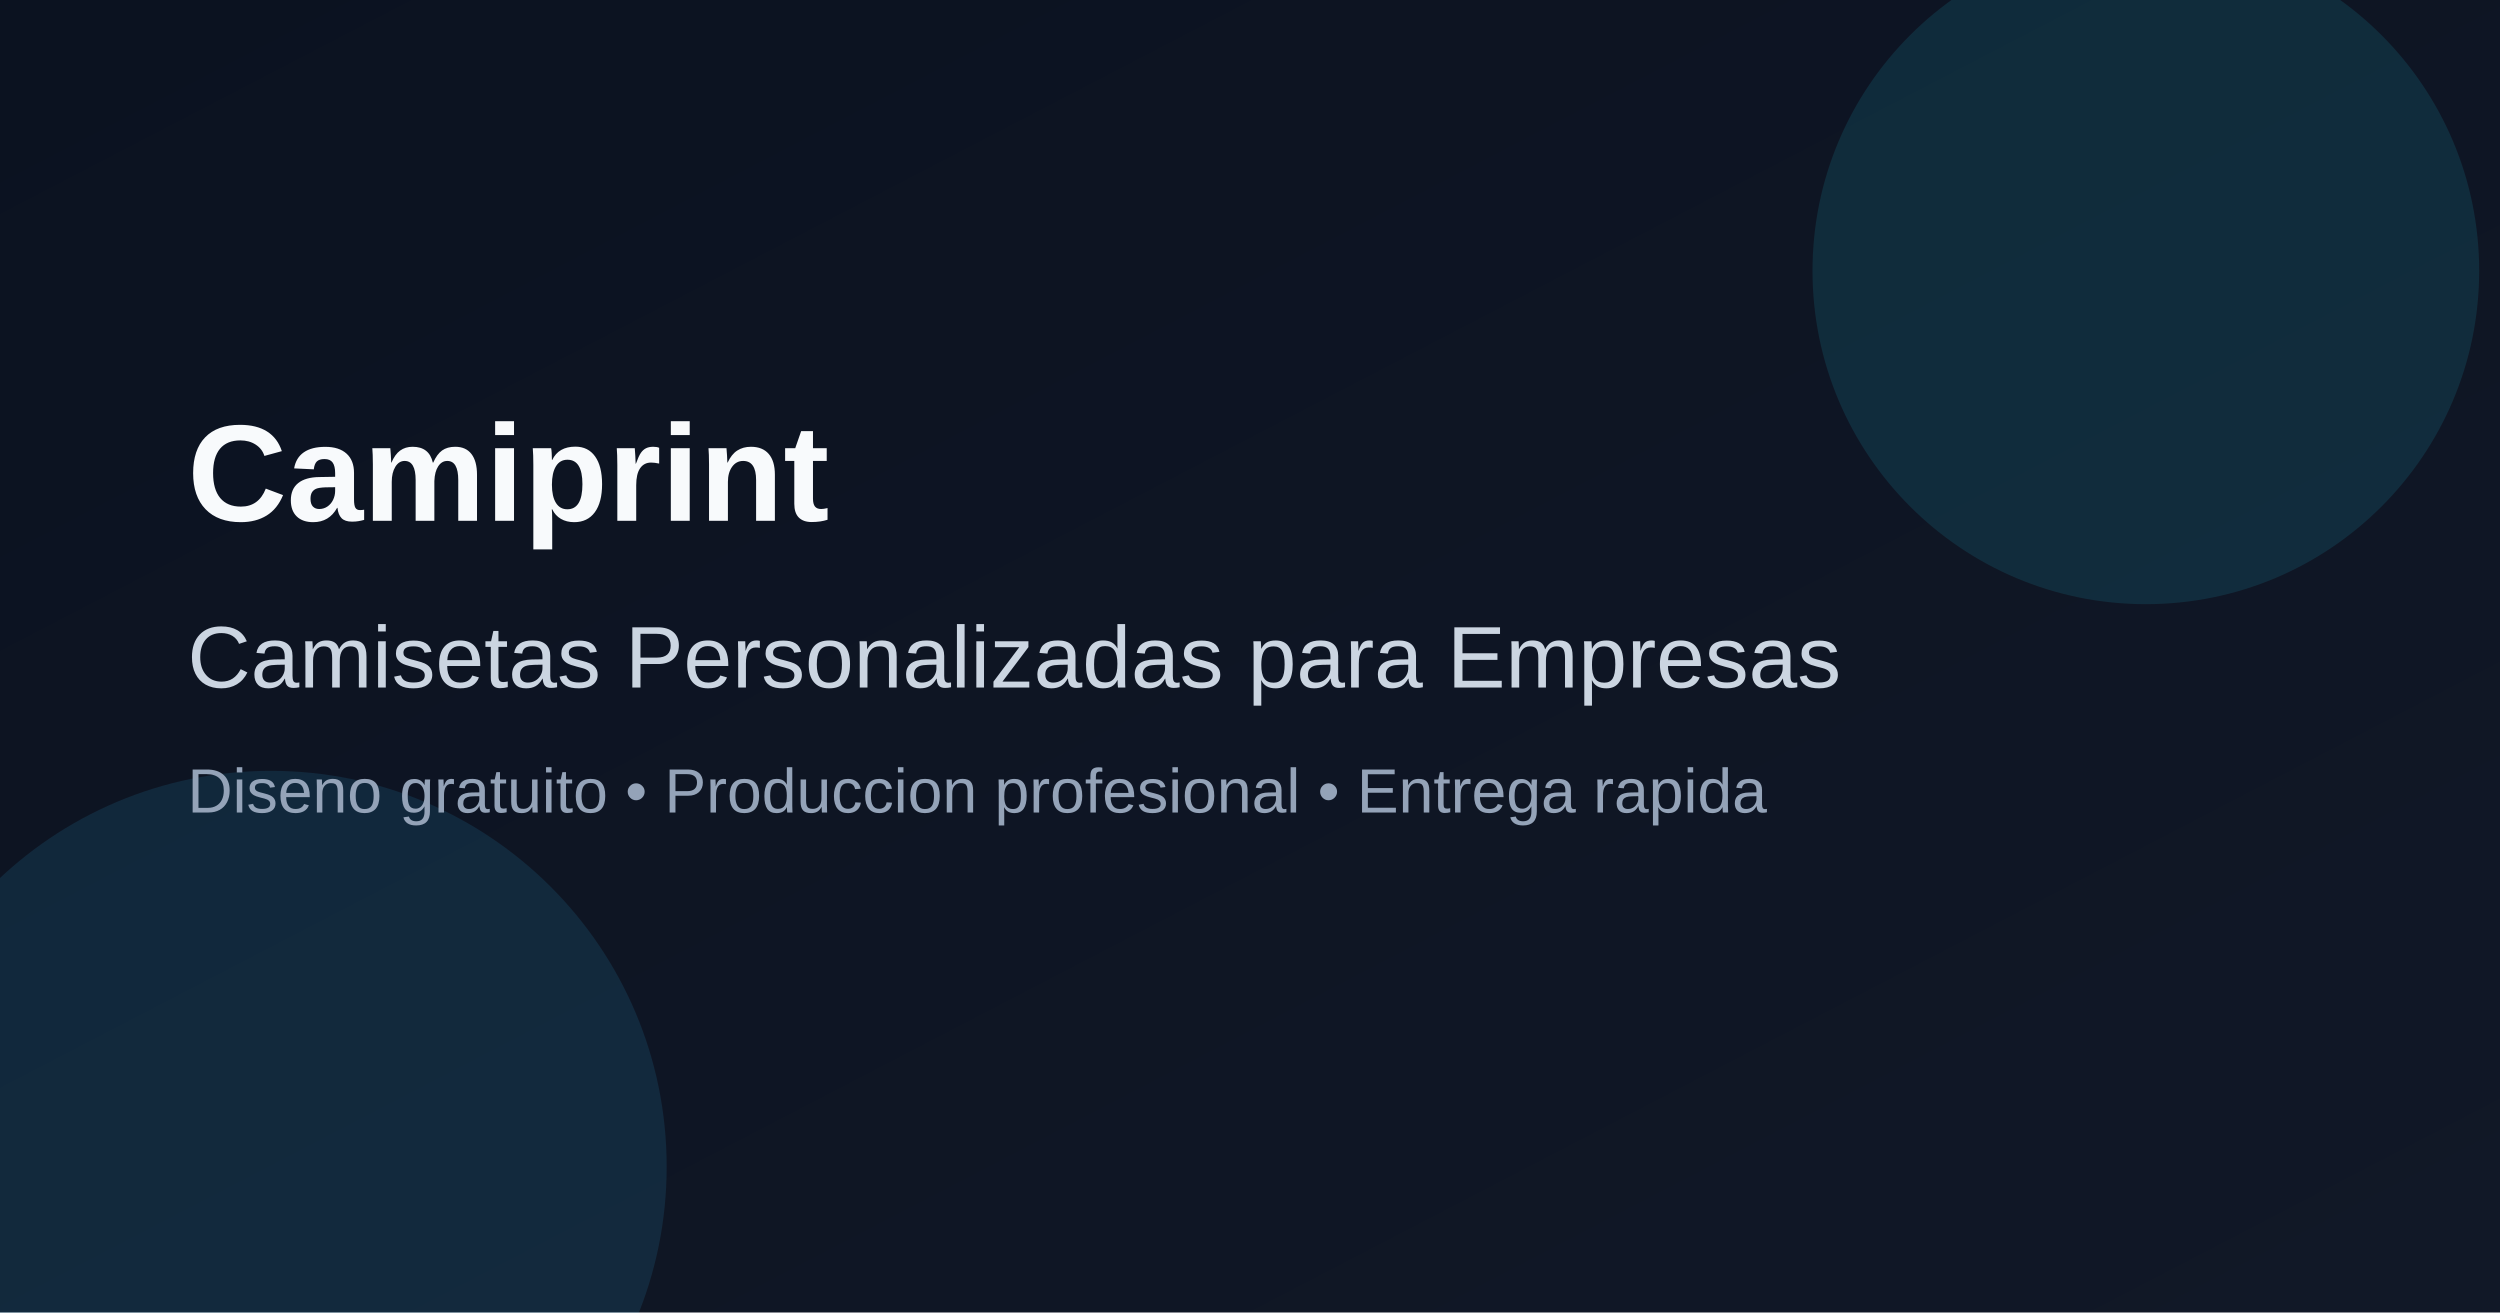
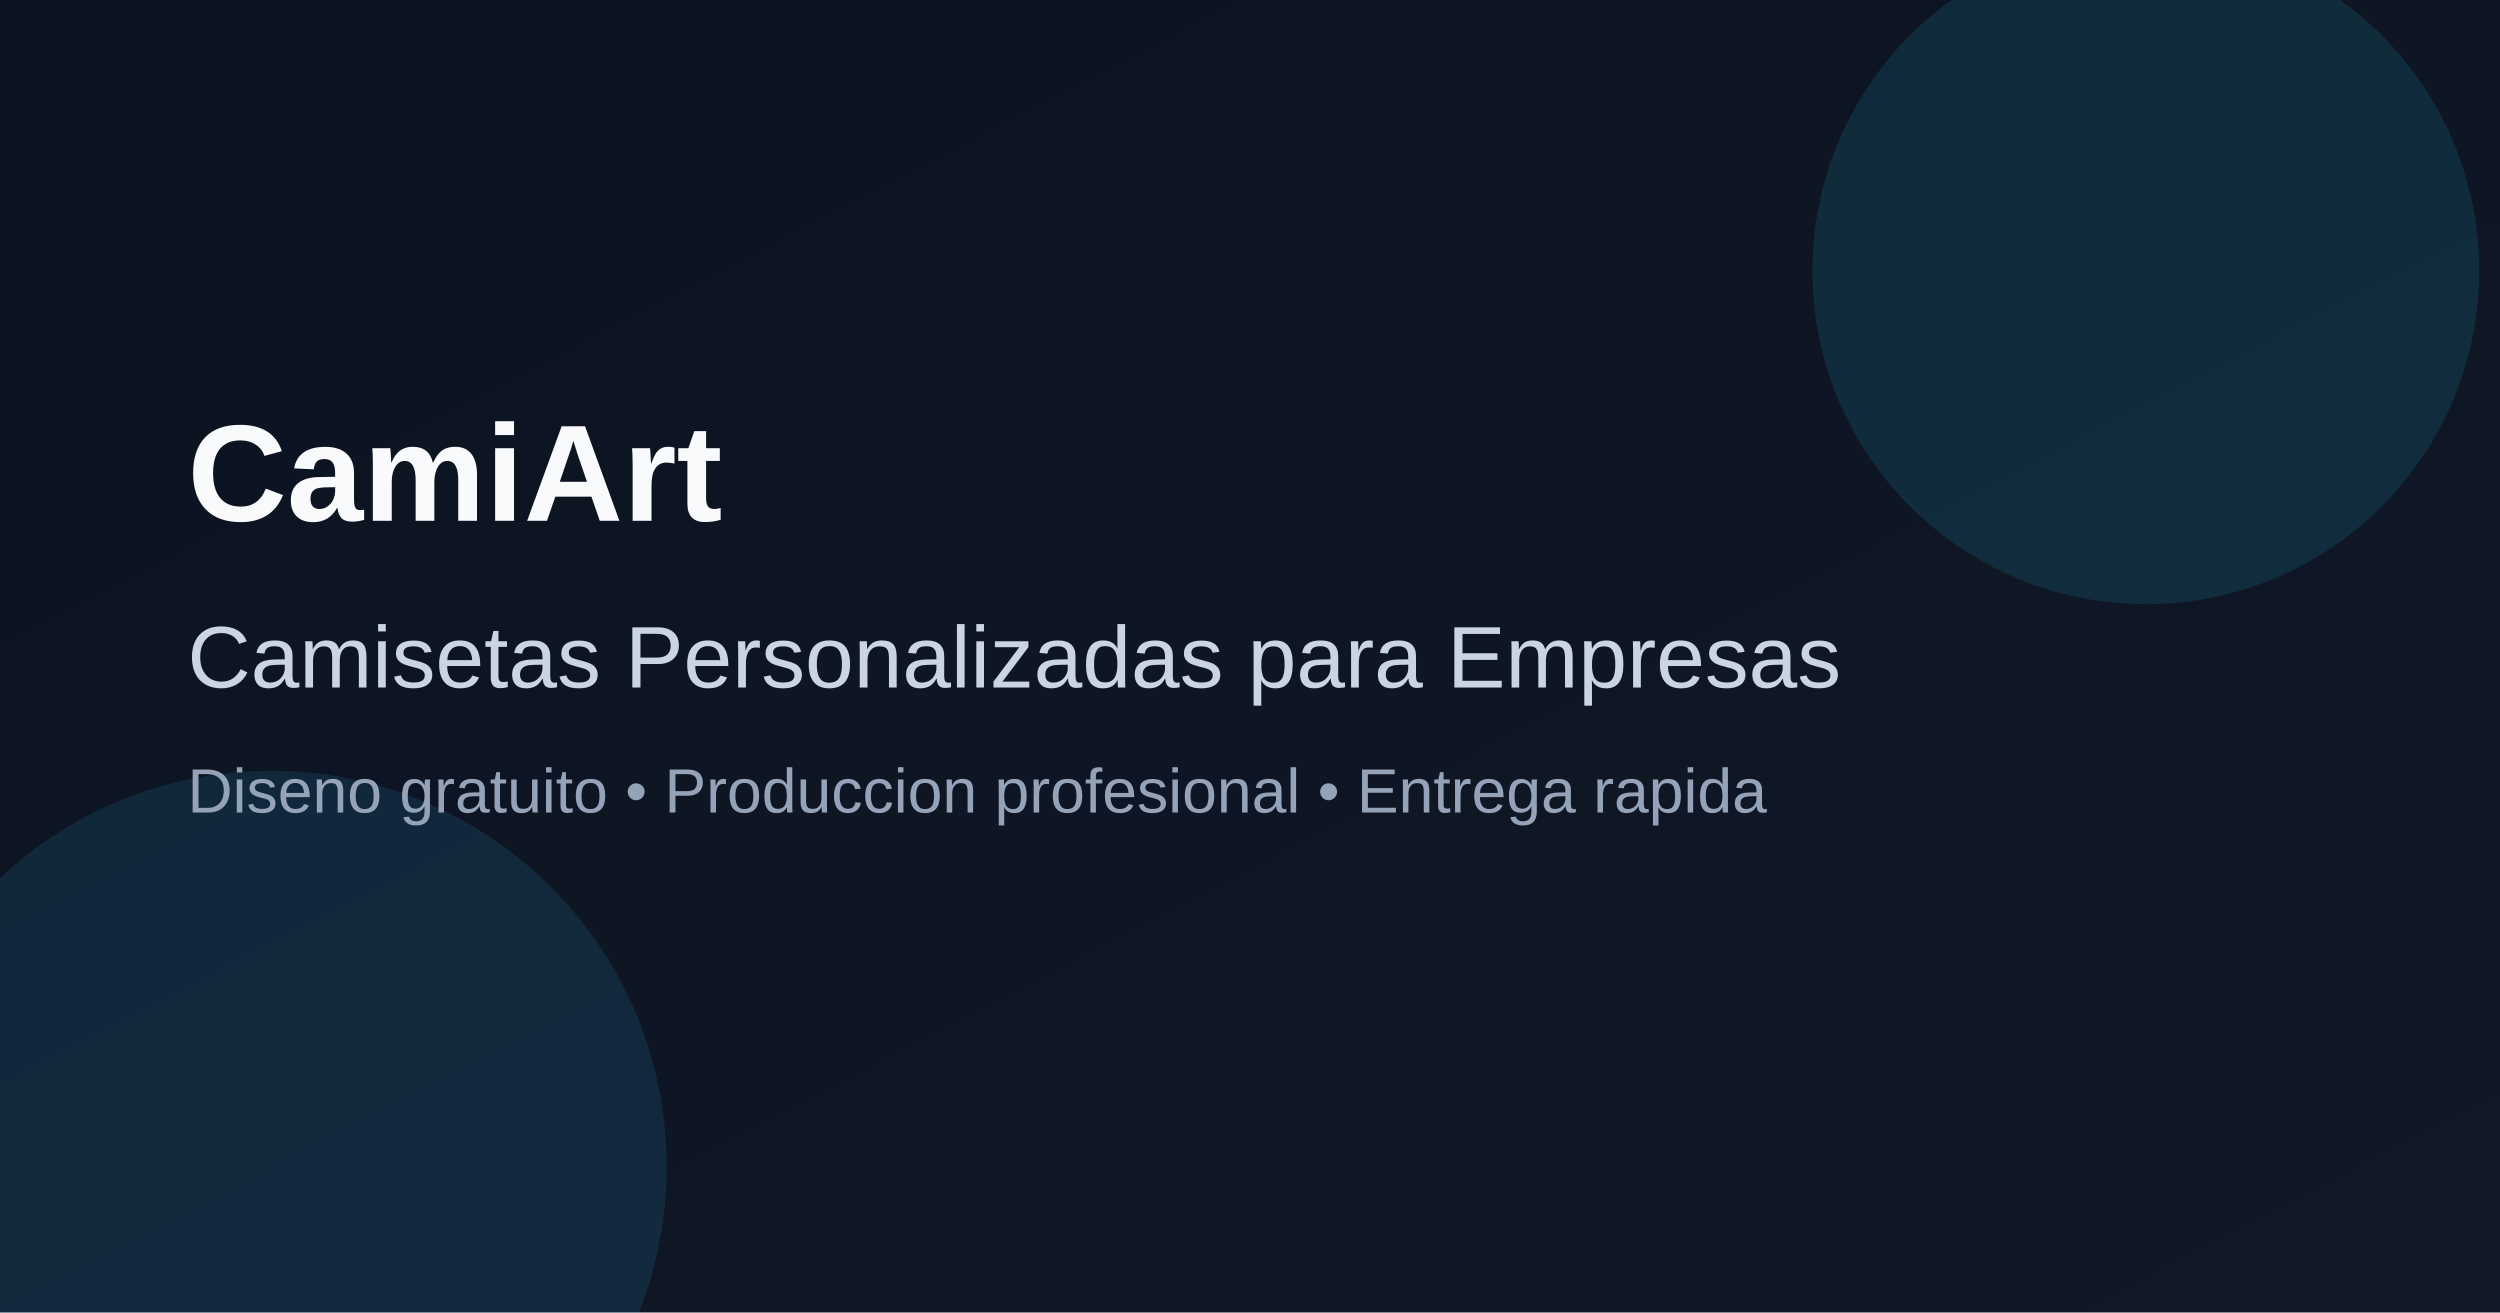
- <svg xmlns="http://www.w3.org/2000/svg" viewBox="0 0 1200 630" role="img" aria-label="Camiprint">
+ <svg xmlns="http://www.w3.org/2000/svg" viewBox="0 0 1200 630" role="img" aria-label="CamiArt">
  <defs>
    <linearGradient id="bg" x1="0" y1="0" x2="1" y2="1">
      <stop offset="0%" stop-color="#0b1220" />
      <stop offset="100%" stop-color="#111827" />
    </linearGradient>
  </defs>
  <rect width="1200" height="630" fill="url(#bg)" />
  <circle cx="1030" cy="130" r="160" fill="#22d3ee" fill-opacity="0.12" />
  <circle cx="130" cy="560" r="190" fill="#38bdf8" fill-opacity="0.12" />
  <text x="90" y="250" fill="#f8fafc" font-family="Arial, Helvetica, sans-serif" font-size="66" font-weight="700">
-     Camiprint
+     CamiArt
  </text>
  <text x="90" y="330" fill="#cbd5e1" font-family="Arial, Helvetica, sans-serif" font-size="42" font-weight="500">
    Camisetas Personalizadas para Empresas
  </text>
  <text x="90" y="390" fill="#94a3b8" font-family="Arial, Helvetica, sans-serif" font-size="30">
    Diseno gratuito • Produccion profesional • Entrega rapida
  </text>
</svg>
